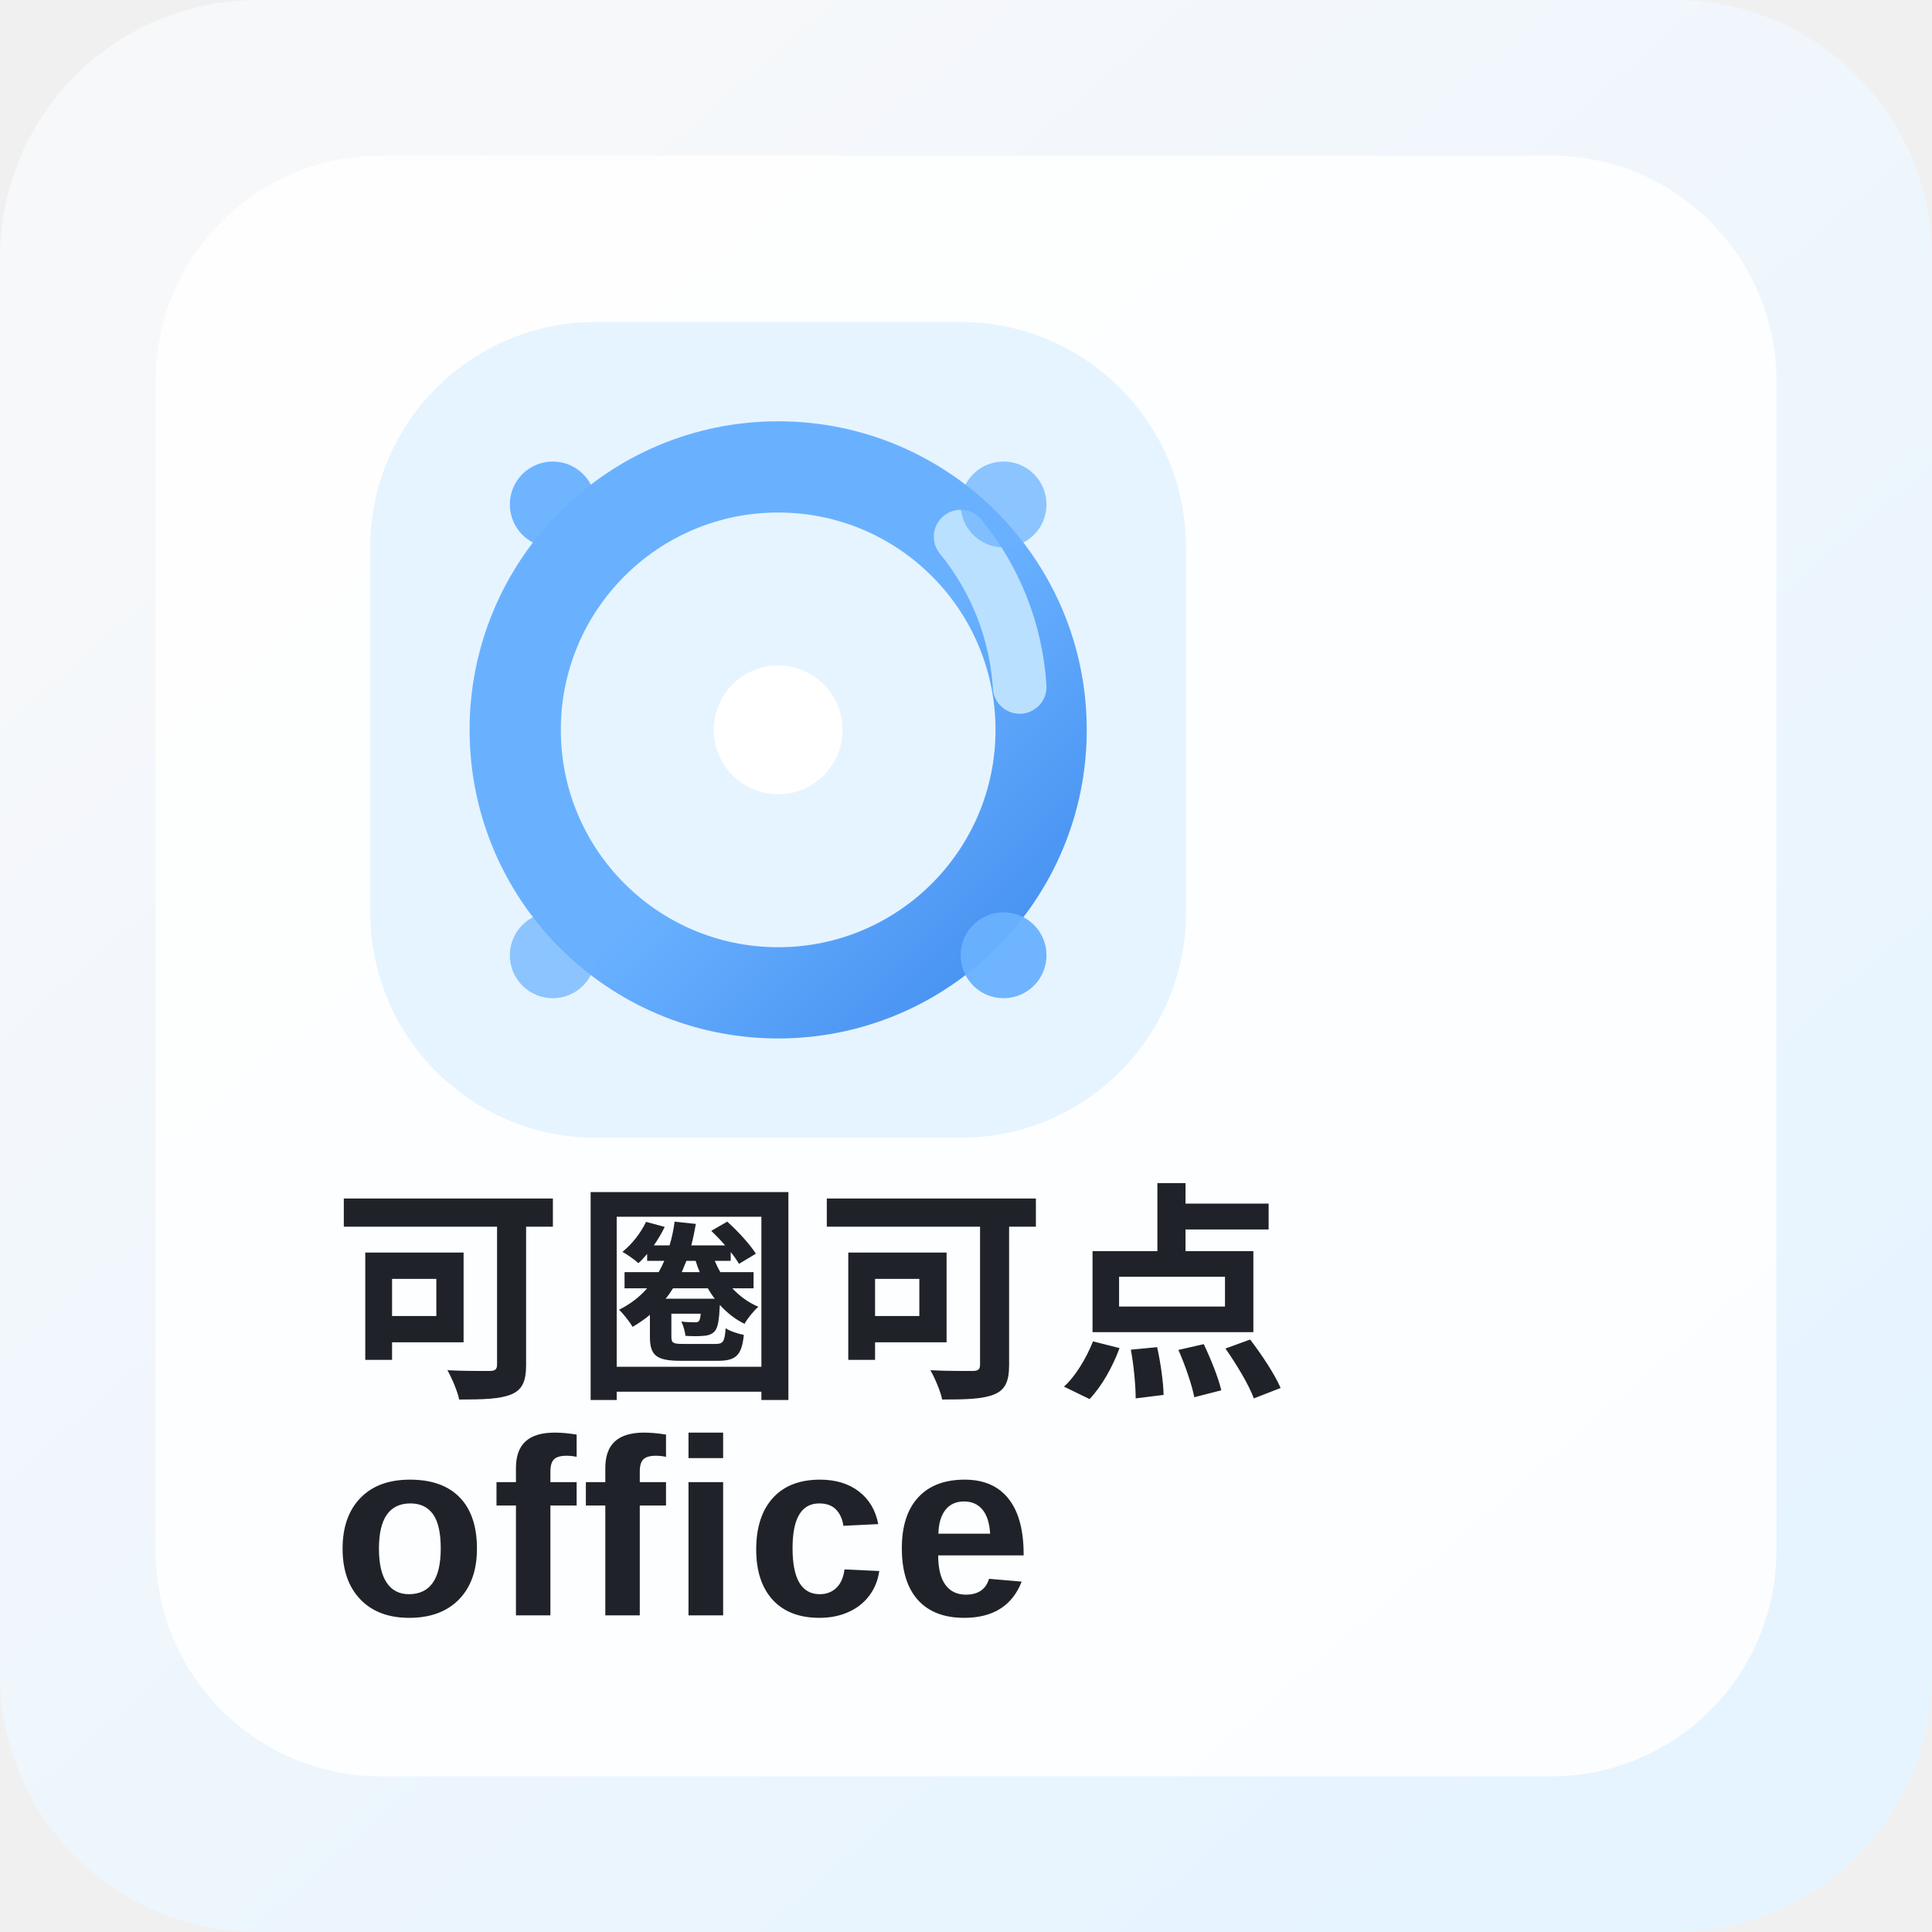
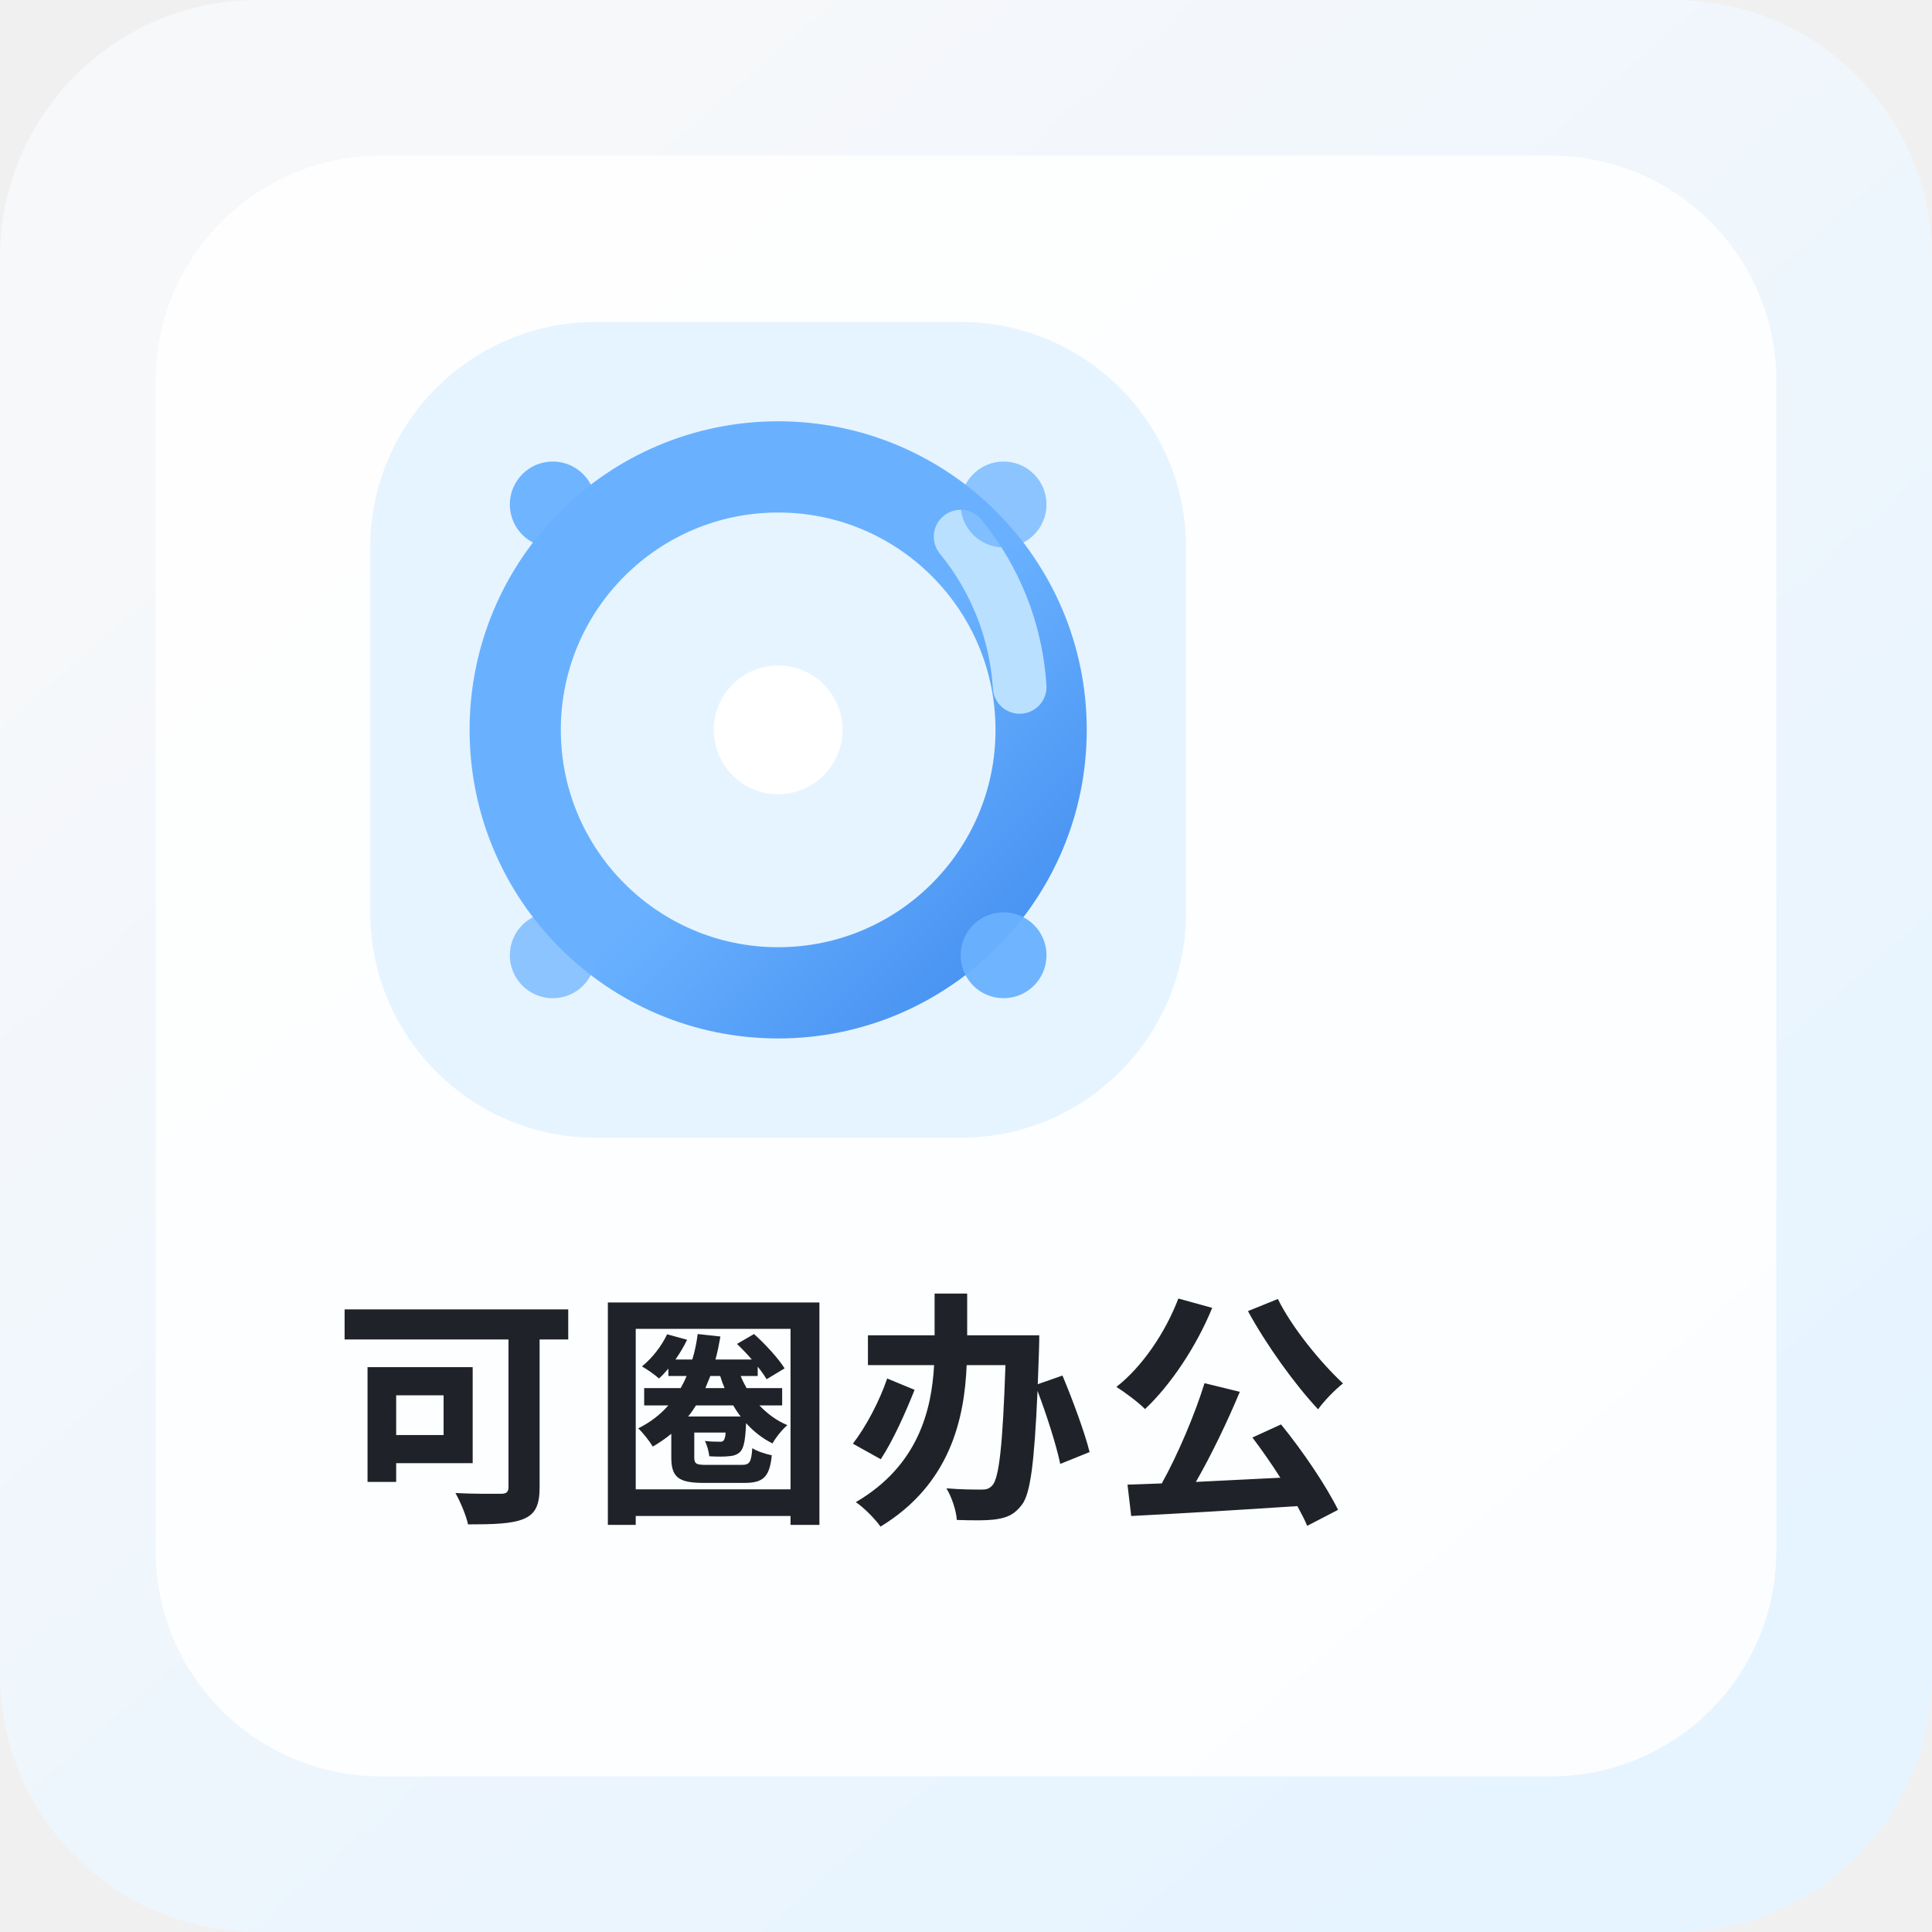
<svg xmlns="http://www.w3.org/2000/svg" width="720" height="720" viewBox="0 0 720 720">
  <defs>
    <linearGradient id="bg" x1="120" y1="80" x2="608" y2="640" gradientUnits="userSpaceOnUse">
      <stop offset="0" stop-color="#F7F8FA" />
      <stop offset="1" stop-color="#E6F4FF" />
    </linearGradient>
    <linearGradient id="ring" x1="170" y1="150" x2="394" y2="374" gradientUnits="userSpaceOnUse">
      <stop offset="0" stop-color="#69B1FF" />
      <stop offset="1" stop-color="#0958D9" />
    </linearGradient>
    <linearGradient id="spark" x1="294" y1="182" x2="366" y2="250" gradientUnits="userSpaceOnUse">
      <stop offset="0" stop-color="#BAE0FF" />
      <stop offset="1" stop-color="#91CAFF" />
    </linearGradient>
  </defs>
  <rect width="720" height="720" rx="96" fill="url(#bg)" />
  <rect x="58" y="58" width="604" height="604" rx="84" fill="#FFFFFF" opacity=".86" />
  <g transform="translate(138 120)">
    <rect x="0" y="0" width="304" height="304" rx="84" fill="#E6F4FF" />
    <circle cx="152" cy="152" r="98" fill="none" stroke="url(#ring)" stroke-width="34" />
    <circle cx="152" cy="152" r="24" fill="#FFFFFF" />
    <path d="M220 80a98 98 0 0 1 22 56" fill="none" stroke="url(#spark)" stroke-linecap="round" stroke-width="20" />
    <circle cx="68" cy="68" r="16" fill="#69B1FF" opacity=".95" />
    <circle cx="236" cy="68" r="16" fill="#69B1FF" opacity=".72" />
    <circle cx="68" cy="236" r="16" fill="#69B1FF" opacity=".72" />
    <circle cx="236" cy="236" r="16" fill="#69B1FF" opacity=".95" />
  </g>
  <g fill="#1F2329">
-     <text x="124" y="514" font-family="'PingFang SC','苹方-简','Microsoft YaHei UI','Microsoft YaHei','微软雅黑','Noto Sans SC',sans-serif" font-size="86" font-weight="700" letter-spacing="4">可圈可点</text>
-     <text x="124" y="602" font-family="'Avenir Next','Helvetica Neue','Segoe UI',Arial,sans-serif" font-size="94" font-weight="700" letter-spacing="2">office</text>
+     <text x="124" y="560" font-family="'PingFang SC','苹方-简','Microsoft YaHei UI','Microsoft YaHei','微软雅黑','Noto Sans SC',sans-serif" font-size="92" font-weight="700" letter-spacing="4">可圈办公</text>
  </g>
</svg>
